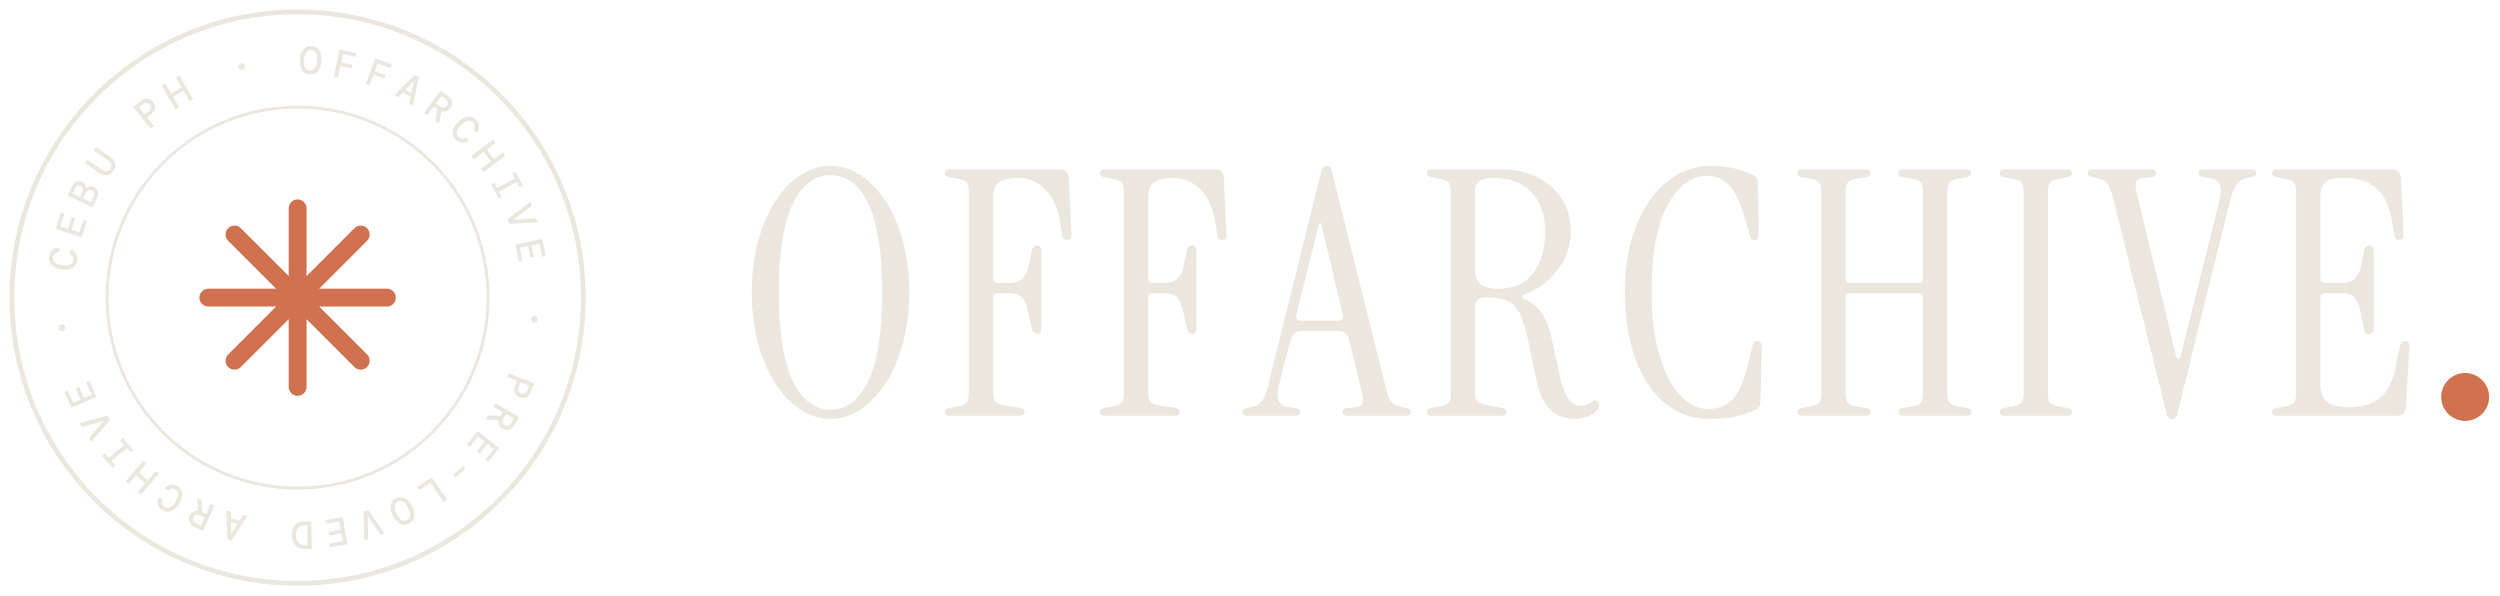
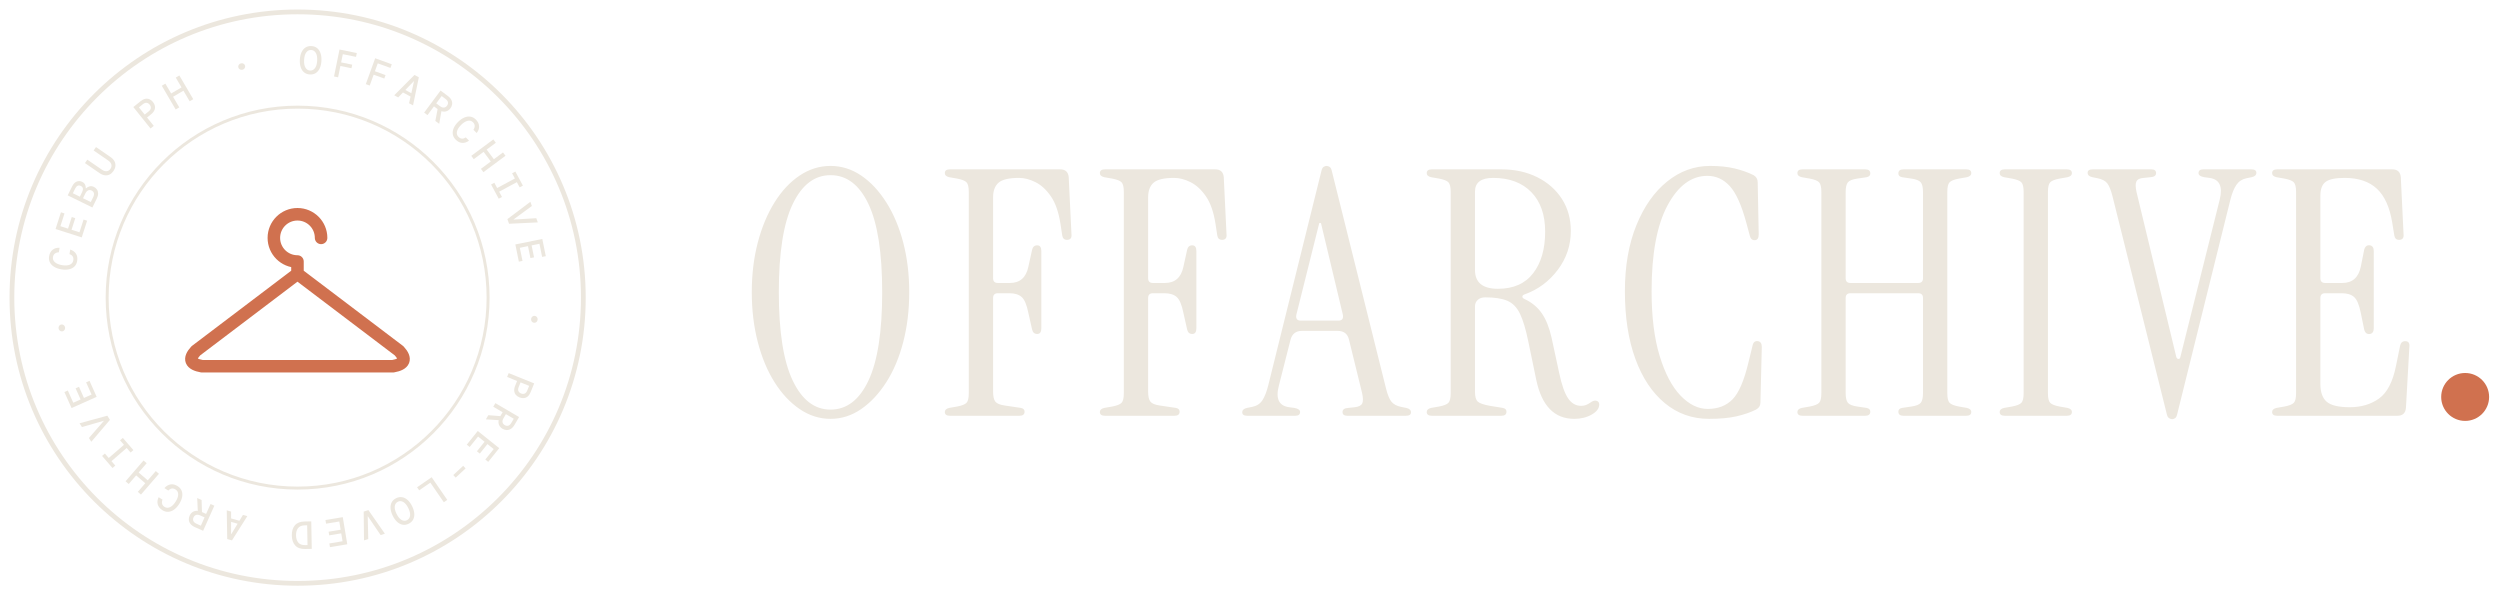
<svg xmlns="http://www.w3.org/2000/svg" viewBox="0 0 840 200" width="840" height="200">
  <g fill="#ECE7DE">
    <circle cx="100" cy="100" r="96" fill="none" stroke="#ECE7DE" stroke-width="1.6" />
    <circle cx="100" cy="100" r="64" fill="none" stroke="#ECE7DE" stroke-width="1" />
    <path transform="translate(104.38 20.12) rotate(3.14)" d="M0.00 4.91L0.00 4.91Q-1.12 4.91-1.94 4.33Q-2.76 3.75-3.19 2.68Q-3.63 1.61-3.63 0.13L-3.63 0.13Q-3.63-1.35-3.19-2.42Q-2.76-3.48-1.94-4.07Q-1.12-4.65 0.00-4.65L0.00-4.65Q1.14-4.65 1.95-4.07Q2.76-3.48 3.19-2.42Q3.63-1.35 3.63 0.13L3.63 0.13Q3.63 1.61 3.19 2.68Q2.76 3.75 1.95 4.33Q1.14 4.91 0.00 4.91ZM0.00 3.59L0.00 3.59Q0.99 3.59 1.60 2.70Q2.20 1.81 2.20 0.13L2.20 0.13Q2.20-1.54 1.60-2.44Q0.99-3.33 0.00-3.33L0.00-3.33Q-1.00-3.33-1.60-2.44Q-2.20-1.54-2.20 0.13L-2.20 0.13Q-2.20 1.81-1.60 2.70Q-1.00 3.59 0.00 3.59Z" />
    <path transform="translate(115.97 21.61) rotate(11.51)" d="M-1.45 4.75L-2.85 4.75L-2.85-4.49L3.08-4.49L3.08-3.18L-1.45-3.18L-1.45-0.36L2.35-0.36L2.35 0.87L-1.45 0.87L-1.45 4.75Z" />
    <path transform="translate(127.21 24.77) rotate(19.88)" d="M-1.45 4.75L-2.85 4.75L-2.85-4.49L3.08-4.49L3.08-3.18L-1.45-3.18L-1.45-0.36L2.35-0.36L2.35 0.87L-1.45 0.87L-1.45 4.75Z" />
    <path transform="translate(137.87 29.53) rotate(28.26)" d="M-2.07 4.75L-3.59 4.75L-0.83-4.49L0.83-4.49L3.59 4.75L2.07 4.75L1.45 2.53L-1.45 2.53L-2.07 4.75ZM0.04-2.51L-0.04-2.51L-1.14 1.41L1.14 1.41L0.04-2.51Z" />
    <path transform="translate(147.73 35.8) rotate(36.63)" d="M-1.57 4.75L-2.97 4.75L-2.97-4.49L0.05-4.49Q1.14-4.49 1.84-4.12Q2.55-3.75 2.90-3.12Q3.25-2.49 3.25-1.70L3.25-1.70Q3.25-0.81 2.79-0.11Q2.34 0.58 1.40 0.90L1.40 0.90L3.34 4.75L1.72 4.75L-0.05 1.10L-1.57 1.10L-1.57 4.75ZM-1.57-3.23L-1.57-0.17L-0.03-0.17Q0.92-0.17 1.37-0.59Q1.81-1.02 1.81-1.70L1.81-1.70Q1.81-2.40 1.37-2.82Q0.94-3.23-0.04-3.23L-0.04-3.23L-1.57-3.23Z" />
    <path transform="translate(156.57 43.43) rotate(45)" d="M0.03 4.91L0.03 4.91Q-1.14 4.91-1.95 4.32Q-2.76 3.72-3.19 2.65Q-3.62 1.57-3.62 0.15L-3.62 0.15Q-3.62-1.29-3.19-2.37Q-2.76-3.45-1.94-4.05Q-1.12-4.65 0.03-4.65L0.03-4.65Q1.52-4.65 2.40-3.83Q3.29-3.02 3.43-1.64L3.43-1.64L1.89-1.64Q1.77-2.36 1.30-2.84Q0.83-3.33 0.01-3.33L0.01-3.33Q-1.03-3.33-1.61-2.40Q-2.19-1.48-2.19 0.15L-2.19 0.15Q-2.19 1.76-1.61 2.67Q-1.03 3.59 0.01 3.59L0.01 3.59Q0.86 3.59 1.31 3.15Q1.76 2.71 1.89 1.98L1.89 1.98L3.43 1.98Q3.22 3.34 2.36 4.13Q1.50 4.91 0.03 4.91Z" />
    <path transform="translate(164.2 52.27) rotate(53.37)" d="M-2.02 4.75L-3.42 4.75L-3.42-4.49L-2.02-4.49L-2.02-0.66L2.02-0.66L2.02-4.49L3.42-4.49L3.42 4.75L2.02 4.75L2.02 0.62L-2.02 0.62L-2.02 4.75Z" />
    <path transform="translate(170.47 62.13) rotate(61.74)" d="M2.71 4.75L-2.71 4.75L-2.71 3.51L-0.70 3.51L-0.70-3.25L-2.68-3.25L-2.68-4.49L2.68-4.49L2.68-3.25L0.70-3.25L0.70 3.51L2.71 3.51L2.71 4.75Z" />
    <path transform="translate(175.23 72.79) rotate(70.12)" d="M0.83 4.75L-0.83 4.75L-3.68-4.49L-2.18-4.49L0.00 2.90L2.18-4.49L3.68-4.49L0.83 4.75Z" />
    <path transform="translate(178.39 84.03) rotate(78.49)" d="M3.00 4.75L-2.90 4.75L-2.90-4.49L3.00-4.49L3.00-3.23L-1.50-3.23L-1.50-0.54L2.60-0.54L2.60 0.70L-1.50 0.70L-1.50 3.50L3.00 3.50L3.00 4.75Z" />
    <path transform="translate(179.67 107.3) rotate(95.23)" d="M0.00 1.23L0.00 1.23Q-0.49 1.23-0.83 0.90Q-1.17 0.58-1.17 0.12L-1.17 0.12Q-1.17-0.34-0.83-0.66Q-0.49-0.98 0.00-0.98L0.00-0.98Q0.50-0.98 0.84-0.66Q1.17-0.34 1.17 0.12L1.17 0.12Q1.17 0.58 0.84 0.90Q0.50 1.23 0.00 1.23Z" />
    <path transform="translate(174.19 129.94) rotate(111.98)" d="M-1.62 4.75L-3.02 4.75L-3.02-4.49L0.11-4.49Q1.16-4.49 1.85-4.13Q2.53-3.76 2.86-3.13Q3.19-2.49 3.19-1.68L3.19-1.68Q3.19-0.86 2.86-0.22Q2.53 0.41 1.85 0.77Q1.16 1.14 0.11 1.14L0.11 1.14L-1.62 1.14L-1.62 4.75ZM-1.62-3.23L-1.62-0.12L0.04-0.12Q0.94-0.12 1.35-0.54Q1.77-0.96 1.77-1.68L1.77-1.68Q1.77-2.38 1.35-2.81Q0.94-3.23 0.04-3.23L0.04-3.23L-1.62-3.23Z" />
    <path transform="translate(169.04 140.42) rotate(120.35)" d="M-1.57 4.75L-2.97 4.75L-2.97-4.49L0.05-4.49Q1.14-4.49 1.84-4.12Q2.55-3.75 2.90-3.12Q3.25-2.49 3.25-1.70L3.25-1.70Q3.25-0.81 2.79-0.11Q2.34 0.58 1.40 0.90L1.40 0.90L3.34 4.75L1.72 4.75L-0.05 1.10L-1.57 1.10L-1.57 4.75ZM-1.57-3.23L-1.57-0.17L-0.03-0.17Q0.92-0.17 1.37-0.59Q1.81-1.02 1.81-1.70L1.81-1.70Q1.81-2.40 1.37-2.82Q0.94-3.23-0.04-3.23L-0.04-3.23L-1.57-3.23Z" />
    <path transform="translate(162.42 150.04) rotate(128.72)" d="M3.00 4.75L-2.90 4.75L-2.90-4.49L3.00-4.49L3.00-3.23L-1.50-3.23L-1.50-0.54L2.60-0.54L2.60 0.70L-1.50 0.70L-1.50 3.50L3.00 3.50L3.00 4.75Z" />
    <path transform="translate(154.46 158.6) rotate(137.09)" d="M2.27 0.73L-2.27 0.73L-2.27-0.46L2.27-0.46L2.27 0.73Z" />
    <path transform="translate(145.35 165.9) rotate(145.47)" d="M3.06 4.75L-2.89 4.75L-2.89-4.49L-1.49-4.49L-1.49 3.50L3.06 3.50L3.06 4.75Z" />
    <path transform="translate(135.27 171.8) rotate(153.84)" d="M0.00 4.91L0.00 4.91Q-1.12 4.91-1.94 4.33Q-2.76 3.75-3.19 2.68Q-3.63 1.61-3.63 0.13L-3.63 0.13Q-3.63-1.35-3.19-2.42Q-2.76-3.48-1.94-4.07Q-1.12-4.65 0.00-4.65L0.00-4.65Q1.14-4.65 1.95-4.07Q2.76-3.48 3.19-2.42Q3.63-1.35 3.63 0.13L3.63 0.13Q3.63 1.61 3.19 2.68Q2.76 3.75 1.95 4.33Q1.14 4.91 0.00 4.91ZM0.00 3.59L0.00 3.59Q0.99 3.59 1.60 2.70Q2.20 1.81 2.20 0.13L2.20 0.13Q2.20-1.54 1.60-2.44Q0.99-3.33 0.00-3.33L0.00-3.33Q-1.00-3.33-1.60-2.44Q-2.20-1.54-2.20 0.13L-2.20 0.13Q-2.20 1.81-1.60 2.70Q-1.00 3.59 0.00 3.59Z" />
    <path transform="translate(124.44 176.17) rotate(162.21)" d="M0.83 4.75L-0.83 4.75L-3.68-4.49L-2.18-4.49L0.00 2.90L2.18-4.49L3.68-4.49L0.83 4.75Z" />
    <path transform="translate(113.09 178.92) rotate(170.58)" d="M3.00 4.75L-2.90 4.75L-2.90-4.49L3.00-4.49L3.00-3.23L-1.50-3.23L-1.50-0.54L2.60-0.54L2.60 0.70L-1.50 0.70L-1.50 3.50L3.00 3.50L3.00 4.75Z" />
    <path transform="translate(101.46 179.99) rotate(178.95)" d="M-0.99 4.75L-3.21 4.75L-3.21-4.49L-0.99-4.49Q1.24-4.49 2.32-3.25Q3.41-2.02 3.41 0.13L3.41 0.13Q3.41 2.28 2.32 3.52Q1.24 4.75-0.99 4.75L-0.99 4.75ZM-1.81-3.19L-1.81 3.46L-1.04 3.46Q0.57 3.46 1.28 2.55Q1.99 1.65 1.99 0.13L1.99 0.13Q1.99-1.39 1.28-2.29Q0.57-3.19-1.04-3.19L-1.04-3.19L-1.81-3.19Z" />
    <path transform="translate(78.36 177.02) rotate(195.7)" d="M-2.07 4.75L-3.59 4.75L-0.83-4.49L0.83-4.49L3.59 4.75L2.07 4.75L1.45 2.53L-1.45 2.53L-2.07 4.75ZM0.04-2.51L-0.04-2.51L-1.14 1.41L1.14 1.41L0.04-2.51Z" />
    <path transform="translate(67.37 173.04) rotate(204.07)" d="M-1.57 4.75L-2.97 4.75L-2.97-4.49L0.05-4.49Q1.14-4.49 1.84-4.12Q2.55-3.75 2.90-3.12Q3.25-2.49 3.25-1.70L3.25-1.70Q3.25-0.81 2.79-0.11Q2.34 0.58 1.40 0.90L1.40 0.90L3.34 4.75L1.72 4.75L-0.05 1.10L-1.57 1.10L-1.57 4.75ZM-1.57-3.23L-1.57-0.17L-0.03-0.17Q0.92-0.17 1.37-0.59Q1.81-1.02 1.81-1.70L1.81-1.70Q1.81-2.40 1.37-2.82Q0.94-3.23-0.04-3.23L-0.04-3.23L-1.57-3.23Z" />
    <path transform="translate(57.08 167.51) rotate(212.44)" d="M0.03 4.91L0.03 4.91Q-1.14 4.91-1.95 4.32Q-2.76 3.72-3.19 2.65Q-3.62 1.57-3.62 0.15L-3.62 0.15Q-3.62-1.29-3.19-2.37Q-2.76-3.45-1.94-4.05Q-1.12-4.65 0.03-4.65L0.03-4.65Q1.52-4.65 2.40-3.83Q3.29-3.02 3.43-1.64L3.43-1.64L1.89-1.64Q1.77-2.36 1.30-2.84Q0.83-3.33 0.01-3.33L0.01-3.33Q-1.03-3.33-1.61-2.40Q-2.19-1.48-2.19 0.15L-2.19 0.15Q-2.19 1.76-1.61 2.67Q-1.03 3.59 0.01 3.59L0.01 3.59Q0.86 3.59 1.31 3.15Q1.76 2.71 1.89 1.98L1.89 1.98L3.43 1.98Q3.22 3.34 2.36 4.13Q1.50 4.91 0.03 4.91Z" />
    <path transform="translate(47.71 160.55) rotate(220.81)" d="M-2.02 4.75L-3.42 4.75L-3.42-4.49L-2.02-4.49L-2.02-0.66L2.02-0.66L2.02-4.49L3.42-4.49L3.42 4.75L2.02 4.75L2.02 0.62L-2.02 0.62L-2.02 4.75Z" />
    <path transform="translate(39.45 152.29) rotate(229.19)" d="M2.71 4.75L-2.71 4.75L-2.71 3.51L-0.70 3.51L-0.70-3.25L-2.68-3.25L-2.68-4.49L2.68-4.49L2.68-3.25L0.70-3.25L0.70 3.51L2.71 3.51L2.71 4.75Z" />
    <path transform="translate(32.49 142.92) rotate(237.56)" d="M0.83 4.75L-0.83 4.75L-3.68-4.49L-2.18-4.49L0.00 2.90L2.18-4.49L3.68-4.49L0.83 4.75Z" />
    <path transform="translate(26.96 132.63) rotate(245.93)" d="M3.00 4.75L-2.90 4.75L-2.90-4.49L3.00-4.49L3.00-3.23L-1.50-3.23L-1.50-0.54L2.60-0.54L2.60 0.70L-1.50 0.70L-1.50 3.50L3.00 3.50L3.00 4.75Z" />
    <path transform="translate(20.65 110.2) rotate(262.67)" d="M0.00 1.23L0.00 1.23Q-0.49 1.23-0.83 0.90Q-1.17 0.58-1.17 0.12L-1.17 0.12Q-1.17-0.34-0.83-0.66Q-0.49-0.98 0.00-0.98L0.00-0.98Q0.50-0.98 0.84-0.66Q1.17-0.34 1.17 0.12L1.17 0.12Q1.17 0.58 0.84 0.90Q0.50 1.23 0.00 1.23Z" />
    <path transform="translate(21.08 86.91) rotate(279.42)" d="M0.03 4.91L0.03 4.91Q-1.14 4.91-1.95 4.32Q-2.76 3.72-3.19 2.65Q-3.62 1.57-3.62 0.15L-3.62 0.15Q-3.62-1.29-3.19-2.37Q-2.76-3.45-1.94-4.05Q-1.12-4.65 0.03-4.65L0.03-4.65Q1.52-4.65 2.40-3.83Q3.29-3.02 3.43-1.64L3.43-1.64L1.89-1.64Q1.77-2.36 1.30-2.84Q0.83-3.33 0.01-3.33L0.01-3.33Q-1.03-3.33-1.61-2.40Q-2.19-1.48-2.19 0.15L-2.19 0.15Q-2.19 1.76-1.61 2.67Q-1.03 3.59 0.01 3.59L0.01 3.59Q0.86 3.59 1.31 3.15Q1.76 2.71 1.89 1.98L1.89 1.98L3.43 1.98Q3.22 3.34 2.36 4.13Q1.50 4.91 0.03 4.91Z" />
    <path transform="translate(23.83 75.56) rotate(287.79)" d="M3.00 4.75L-2.90 4.75L-2.90-4.49L3.00-4.49L3.00-3.23L-1.50-3.23L-1.50-0.54L2.60-0.54L2.60 0.70L-1.50 0.70L-1.50 3.50L3.00 3.50L3.00 4.75Z" />
    <path transform="translate(28.2 64.73) rotate(296.16)" d="M0.18 4.75L-3.22 4.75L-3.22-4.49L0.08-4.49Q1.52-4.49 2.26-3.83Q3.00-3.17 3.00-2.13L3.00-2.13Q3.00-1.32 2.57-0.82Q2.15-0.32 1.60-0.09L1.60-0.09L1.60 0Q2.26 0.24 2.73 0.77Q3.21 1.31 3.21 2.18L3.21 2.18Q3.21 2.89 2.86 3.48Q2.51 4.07 1.83 4.41Q1.16 4.75 0.18 4.75L0.18 4.75ZM-1.82-3.25L-1.82-0.63L-0.09-0.63Q0.71-0.63 1.14-0.96Q1.56-1.28 1.56-1.94L1.56-1.94Q1.56-3.25-0.12-3.25L-0.12-3.25L-1.82-3.25ZM-1.82 0.55L-1.82 3.46L0.00 3.46Q0.86 3.46 1.32 3.09Q1.78 2.72 1.78 2.01L1.78 2.01Q1.78 1.31 1.29 0.93Q0.81 0.55-0.03 0.55L-0.03 0.55L-1.82 0.55Z" />
    <path transform="translate(34.1 54.65) rotate(304.53)" d="M-0.03 4.91L-0.03 4.91Q-0.96 4.91-1.70 4.53Q-2.43 4.14-2.85 3.36Q-3.27 2.57-3.27 1.37L-3.27 1.37L-3.27-4.49L-1.87-4.49L-1.87 1.45Q-1.87 2.51-1.37 3.08Q-0.87 3.66 0.00 3.66L0.00 3.66Q0.87 3.66 1.37 3.08Q1.87 2.51 1.87 1.45L1.87 1.45L1.87-4.49L3.27-4.49L3.27 1.37Q3.27 2.57 2.84 3.36Q2.40 4.14 1.66 4.53Q0.91 4.91-0.03 4.91Z" />
    <path transform="translate(49.96 37.58) rotate(321.28)" d="M-1.62 4.75L-3.02 4.75L-3.02-4.49L0.11-4.49Q1.16-4.49 1.85-4.13Q2.53-3.76 2.86-3.13Q3.19-2.49 3.19-1.68L3.19-1.68Q3.19-0.86 2.86-0.22Q2.53 0.41 1.85 0.77Q1.16 1.14 0.11 1.14L0.11 1.14L-1.62 1.14L-1.62 4.75ZM-1.62-3.23L-1.62-0.12L0.04-0.12Q0.94-0.12 1.35-0.54Q1.77-0.96 1.77-1.68L1.77-1.68Q1.77-2.38 1.35-2.81Q0.94-3.23 0.04-3.23L0.04-3.23L-1.62-3.23Z" />
    <path transform="translate(59.58 30.96) rotate(329.65)" d="M-2.02 4.75L-3.42 4.75L-3.42-4.49L-2.02-4.49L-2.02-0.66L2.02-0.66L2.02-4.49L3.42-4.49L3.42 4.75L2.02 4.75L2.02 0.62L-2.02 0.62L-2.02 4.75Z" />
    <path transform="translate(81.18 22.24) rotate(346.4)" d="M0.00 1.23L0.00 1.23Q-0.49 1.23-0.83 0.90Q-1.17 0.58-1.17 0.12L-1.17 0.12Q-1.17-0.34-0.83-0.66Q-0.49-0.98 0.00-0.98L0.00-0.98Q0.50-0.98 0.84-0.66Q1.17-0.34 1.17 0.12L1.17 0.12Q1.17 0.58 0.84 0.90Q0.50 1.23 0.00 1.23Z" />
  </g>
-   <path d="M70 100L130 100M78.79 78.79L121.21 121.21M100 70L100 130M121.21 78.79L78.79 121.21" stroke="#D0714F" stroke-width="6" stroke-linecap="round" />
+   <path transform="translate(58.55 56.47) scale(3.45)" d="M12 10.3V9.1a2.3 2.3 0 1 1 2.3-2.3M12 10.3 2.1 17.8Q1 19 2.7 19.3H21.3Q23 19 21.9 17.8Z" fill="none" stroke="#D0714F" stroke-width="1.22" stroke-linecap="round" stroke-linejoin="round" />
  <g transform="translate(248 47.7) scale(1.15)">
    <path fill="#ECE7DE" d="M27 80.90L27 80.90Q22.20 80.90 18 78.05Q13.80 75.20 10.65 70.20Q7.50 65.20 5.75 58.45Q4 51.70 4 43.90L4 43.90Q4 36.10 5.75 29.40Q7.50 22.70 10.65 17.65Q13.80 12.60 18 9.80Q22.20 7 27 7L27 7Q31.80 7 35.95 9.80Q40.10 12.60 43.30 17.65Q46.50 22.70 48.25 29.40Q50 36.10 50 43.90L50 43.90Q50 51.70 48.25 58.45Q46.50 65.20 43.30 70.20Q40.10 75.20 35.95 78.05Q31.80 80.90 27 80.90ZM27 78.20L27 78.20Q34.10 78.20 38.10 69.70Q42.10 61.20 42.10 43.90L42.10 43.90Q42.10 26.60 38.10 18.15Q34.10 9.70 27 9.70L27 9.70Q20 9.70 15.95 18.15Q11.90 26.60 11.90 43.90L11.90 43.90Q11.90 61.20 15.95 69.70Q20 78.20 27 78.20ZM82.20 80L61.90 80Q60.40 80 60.40 78.90L60.40 78.90Q60.40 78 61.70 77.70L61.70 77.70L64 77.30Q66.10 76.90 66.75 76.20Q67.40 75.50 67.40 73.40L67.40 73.40L67.40 14.60Q67.40 12.50 66.75 11.80Q66.10 11.10 64 10.70L64 10.70L61.70 10.30Q60.40 10 60.40 9.10L60.40 9.10Q60.40 8 61.90 8L61.90 8L94.10 8Q96.40 8 96.60 10.30L96.60 10.30L97.40 26.90Q97.60 28.60 96.10 28.60L96.10 28.60Q94.90 28.60 94.70 27.30L94.70 27.30L94.20 24Q93.40 18.80 91.40 15.90Q89.40 13 86.90 11.75Q84.40 10.50 82.10 10.50L82.10 10.50Q77.70 10.50 76.10 11.90Q74.50 13.30 74.50 16.20L74.50 16.20L74.50 39.80Q74.50 41.20 75.90 41.20L75.90 41.20L79.40 41.20Q83.80 41.20 84.80 36.50L84.80 36.50L85.90 31.50Q86.20 30.20 87.40 30.20L87.40 30.20Q88.60 30.20 88.60 31.90L88.60 31.90L88.60 54.40Q88.60 56.10 87.40 56.10L87.40 56.10Q86.20 56.10 85.90 54.80L85.90 54.80L84.80 49.90Q84.10 46.40 82.85 45.30Q81.60 44.20 79.30 44.20L79.30 44.20L75.90 44.20Q74.50 44.20 74.50 45.60L74.50 45.60L74.50 72.90Q74.50 75 75.15 75.85Q75.80 76.70 77.90 77L77.90 77L82.60 77.70Q83.70 77.90 83.70 78.80L83.70 78.80Q83.70 80 82.20 80L82.20 80ZM127.50 80L107.20 80Q105.70 80 105.70 78.90L105.70 78.90Q105.70 78 107 77.70L107 77.70L109.30 77.30Q111.40 76.90 112.05 76.20Q112.70 75.50 112.70 73.40L112.70 73.40L112.70 14.60Q112.70 12.50 112.05 11.80Q111.40 11.10 109.30 10.70L109.30 10.70L107 10.30Q105.70 10 105.70 9.10L105.70 9.10Q105.70 8 107.20 8L107.20 8L139.40 8Q141.70 8 141.90 10.30L141.90 10.30L142.70 26.90Q142.90 28.60 141.40 28.60L141.40 28.60Q140.20 28.60 140 27.30L140 27.30L139.50 24Q138.70 18.80 136.70 15.90Q134.70 13 132.20 11.75Q129.70 10.50 127.40 10.50L127.40 10.50Q123 10.50 121.40 11.90Q119.80 13.30 119.80 16.20L119.80 16.20L119.80 39.80Q119.80 41.20 121.20 41.20L121.20 41.20L124.70 41.20Q129.10 41.20 130.10 36.50L130.10 36.50L131.20 31.50Q131.50 30.20 132.70 30.20L132.70 30.20Q133.90 30.20 133.90 31.90L133.90 31.90L133.90 54.40Q133.90 56.10 132.70 56.10L132.70 56.10Q131.50 56.10 131.20 54.80L131.20 54.80L130.10 49.90Q129.40 46.40 128.15 45.30Q126.90 44.20 124.60 44.20L124.60 44.20L121.20 44.20Q119.80 44.20 119.80 45.60L119.80 45.60L119.80 72.90Q119.80 75 120.45 75.85Q121.10 76.70 123.20 77L123.20 77L127.90 77.70Q129 77.90 129 78.80L129 78.80Q129 80 127.50 80L127.50 80ZM162.80 80L148.80 80Q147.30 80 147.30 79L147.30 79Q147.30 78 148.70 77.70L148.70 77.70L150.20 77.40Q152.20 77 153.20 75.45Q154.20 73.90 154.90 71.10L154.90 71.10L170.40 8.60Q170.60 7.60 171.05 7.30Q171.50 7 171.90 7L171.90 7Q172.40 7 172.85 7.30Q173.30 7.60 173.50 8.60L173.50 8.60L189.30 72Q190 74.80 190.90 75.90Q191.80 77 193.70 77.40L193.70 77.40L195.20 77.70Q196.60 78 196.60 79L196.60 79Q196.60 80 195.10 80L195.10 80L178 80Q176.60 80 176.60 78.90L176.60 78.90Q176.60 77.80 178.30 77.70L178.30 77.70L180.20 77.50Q181.90 77.30 182.35 76.40Q182.80 75.50 182.30 73.30L182.30 73.30L178.50 57.80Q177.90 55.20 175.20 55.20L175.20 55.20L164.70 55.20Q162.10 55.20 161.40 57.80L161.40 57.80L158 71.20Q156.50 76.90 161 77.50L161 77.50L162.50 77.70Q164.20 78 164.20 78.90L164.20 78.90Q164.20 80 162.80 80L162.80 80ZM164.40 52.20L164.40 52.20L175.40 52.20Q177 52.20 176.70 50.50L176.70 50.50L170.30 23.70L169.80 23.70L163.10 50.50Q162.80 52.20 164.40 52.20ZM244.30 80.90L244.30 80.90Q235.60 80.90 233.20 69.50L233.20 69.50L230.90 58.40Q229.80 53 228.45 50.20Q227.10 47.40 224.75 46.40Q222.40 45.40 218.30 45.40L218.30 45.40Q216.90 45.40 216.10 46.15Q215.30 46.90 215.30 48L215.30 48L215.30 73Q215.30 75.10 216.10 75.85Q216.90 76.60 219.70 77.10L219.70 77.10L223.40 77.70Q224.50 77.90 224.50 78.80L224.50 78.80Q224.50 80 223 80L223 80L202.70 80Q201.20 80 201.20 78.90L201.20 78.90Q201.20 78 202.50 77.70L202.50 77.70L204.80 77.30Q206.90 76.90 207.55 76.20Q208.20 75.50 208.20 73.40L208.20 73.40L208.20 14.60Q208.20 12.50 207.55 11.80Q206.90 11.10 204.80 10.70L204.80 10.70L202.50 10.30Q201.20 10 201.20 9.10L201.20 9.10Q201.20 8 202.70 8L202.70 8L223 8Q228.90 8 233.50 10.30Q238.10 12.60 240.70 16.65Q243.30 20.70 243.30 26L243.30 26Q243.30 32.30 239.50 37.35Q235.70 42.40 229.90 44.50L229.90 44.50Q229.20 44.70 229.15 45.15Q229.10 45.60 229.80 45.90L229.80 45.90Q233 47.40 234.85 50.10Q236.70 52.80 237.70 57.30L237.70 57.30L239.90 67.50Q241 72.70 242.50 74.90Q244 77.10 246.30 77.10L246.30 77.10Q247.10 77.10 247.75 76.85Q248.40 76.60 249.40 75.90L249.40 75.90Q250.20 75.40 250.90 75.65Q251.60 75.90 251.60 76.70L251.60 76.70Q251.60 78.40 249.40 79.65Q247.20 80.90 244.30 80.90ZM222 42.90L222 42.90Q228.80 42.90 232.30 38.35Q235.80 33.80 235.80 26.20L235.80 26.20Q235.80 18.80 231.75 14.65Q227.70 10.50 220.60 10.50L220.60 10.50Q215.30 10.50 215.30 14.50L215.30 14.50L215.30 37.40Q215.30 42.90 222 42.90ZM283.70 80.90L283.70 80.90Q276.30 80.90 270.75 76.30Q265.20 71.70 262.15 63.35Q259.10 55 259.10 43.60L259.10 43.60Q259.10 32.60 262.45 24.35Q265.80 16.10 271.45 11.55Q277.10 7 284 7L284 7Q288.10 7 291.20 7.75Q294.30 8.50 296.70 9.70L296.70 9.70Q297.90 10.40 297.90 11.80L297.90 11.80L298.20 27Q298.20 28.70 297 28.70L297 28.70Q295.90 28.70 295.60 27.40L295.60 27.40L294.60 23.70Q292.50 15.90 289.75 12.90Q287 9.90 283.20 9.90L283.20 9.90Q276.20 9.90 271.55 18.55Q266.90 27.20 266.90 43.60L266.90 43.60Q266.90 54.80 269.25 62.50Q271.60 70.20 275.35 74.10Q279.10 78 283.30 78L283.30 78Q287.80 78 290.55 75.20Q293.30 72.40 295.20 64.40L295.20 64.40L296.40 59.50Q296.70 58 298 58.20L298 58.20Q299.10 58.40 299.10 59.90L299.10 59.90L298.70 76.10Q298.70 77.50 297.40 78.20L297.40 78.20Q295 79.40 291.75 80.15Q288.50 80.90 283.70 80.90ZM329.30 80L311 80Q309.50 80 309.50 78.90L309.50 78.90Q309.50 78 310.80 77.70L310.80 77.70L313.10 77.30Q315.20 76.90 315.85 76.20Q316.50 75.50 316.50 73.40L316.50 73.40L316.50 14.60Q316.50 12.50 315.85 11.80Q315.20 11.10 313.10 10.70L313.10 10.70L310.80 10.30Q309.50 10 309.50 9.10L309.50 9.10Q309.50 8 311 8L311 8L329.30 8Q330.80 8 330.80 9.20L330.80 9.20Q330.80 10.10 329.70 10.30L329.70 10.30L327 10.70Q324.90 11 324.25 11.80Q323.60 12.60 323.60 14.70L323.60 14.70L323.60 39.80Q323.60 41.20 325 41.20L325 41.20L344.80 41.20Q346.20 41.20 346.20 39.80L346.20 39.80L346.20 14.70Q346.20 12.60 345.55 11.80Q344.90 11 342.80 10.70L342.80 10.70L340.10 10.30Q339 10.10 339 9.20L339 9.20Q339 8 340.50 8L340.50 8L358.80 8Q360.30 8 360.30 9.10L360.30 9.10Q360.30 10 359 10.30L359 10.30L356.70 10.70Q354.60 11.10 353.95 11.80Q353.30 12.50 353.30 14.60L353.30 14.60L353.30 73.40Q353.30 75.50 353.95 76.20Q354.60 76.90 356.70 77.30L356.70 77.30L359 77.70Q360.30 78 360.30 78.90L360.30 78.90Q360.30 80 358.80 80L358.80 80L340.50 80Q339 80 339 78.80L339 78.80Q339 77.90 340.10 77.70L340.10 77.70L342.80 77.30Q344.90 77 345.55 76.20Q346.20 75.40 346.20 73.30L346.20 73.30L346.20 45.60Q346.20 44.20 344.80 44.20L344.80 44.20L325 44.20Q323.60 44.20 323.60 45.60L323.60 45.60L323.60 73.30Q323.60 75.40 324.25 76.20Q324.90 77 327 77.30L327 77.30L329.70 77.70Q330.80 77.90 330.80 78.80L330.80 78.80Q330.80 80 329.30 80L329.30 80ZM388.20 80L370.10 80Q368.60 80 368.60 78.90L368.60 78.90Q368.60 78 369.90 77.70L369.90 77.70L372.20 77.30Q374.30 76.90 374.95 76.20Q375.60 75.50 375.60 73.40L375.60 73.40L375.60 14.60Q375.60 12.50 374.95 11.80Q374.30 11.10 372.20 10.70L372.20 10.70L369.90 10.30Q368.60 10 368.60 9.10L368.60 9.10Q368.60 8 370.10 8L370.10 8L388.20 8Q389.70 8 389.70 9.10L389.70 9.10Q389.70 10 388.40 10.30L388.40 10.30L386.10 10.70Q384.00 11.10 383.35 11.80Q382.70 12.50 382.70 14.60L382.70 14.60L382.70 73.40Q382.70 75.50 383.35 76.20Q384.00 76.90 386.10 77.30L386.10 77.30L388.40 77.70Q389.70 78 389.70 78.90L389.70 78.90Q389.70 80 388.20 80L388.20 80ZM419 81L419 81Q418.60 81 418.10 80.70Q417.60 80.40 417.40 79.40L417.40 79.40L401.60 16Q400.90 13.20 400.05 12.10Q399.20 11 397.20 10.60L397.20 10.60L395.70 10.30Q394.30 10 394.30 9L394.30 9Q394.30 8 395.80 8L395.80 8L412.90 8Q414.30 8 414.30 9.10L414.30 9.10Q414.30 10.20 412.60 10.30L412.60 10.30L410.70 10.50Q409 10.60 408.55 11.55Q408.10 12.50 408.60 14.70L408.60 14.70L420.20 62.80Q420.40 63.40 420.85 63.40Q421.30 63.40 421.40 62.80L421.40 62.80L432.90 16.80Q434.30 11.10 429.90 10.50L429.90 10.50L428.40 10.30Q426.70 10 426.70 9.10L426.70 9.10Q426.70 8 428.10 8L428.10 8L442.10 8Q443.60 8 443.60 9L443.60 9Q443.60 10 442.20 10.30L442.20 10.30L440.70 10.60Q438.80 11 437.75 12.55Q436.70 14.10 436 16.90L436 16.90L420.50 79.40Q420.30 80.40 419.85 80.70Q419.40 81 419 81ZM484.80 80L449.70 80Q448.20 80 448.20 78.90L448.20 78.90Q448.20 78 449.50 77.70L449.50 77.70L451.80 77.30Q453.90 76.90 454.55 76.20Q455.20 75.50 455.20 73.40L455.20 73.40L455.20 14.60Q455.20 12.50 454.55 11.80Q453.90 11.10 451.80 10.70L451.80 10.70L449.50 10.30Q448.20 10 448.20 9.10L448.20 9.10Q448.20 8 449.70 8L449.70 8L483.30 8Q485.60 8 485.80 10.30L485.80 10.30L486.60 26.90Q486.80 28.60 485.30 28.60L485.30 28.60Q484.10 28.60 483.90 27.30L483.90 27.30L483.30 23.60Q482.20 16.80 478.80 13.65Q475.40 10.50 469.40 10.50L469.40 10.50Q465.40 10.50 463.85 11.65Q462.30 12.80 462.30 15.70L462.30 15.70L462.30 39.80Q462.30 41.20 463.70 41.20L463.70 41.20L468.70 41.20Q473.10 41.20 474.10 36.50L474.10 36.50L475.10 31.50Q475.50 30 476.80 30.20L476.80 30.20Q477.90 30.40 477.90 31.90L477.90 31.90L477.90 54.40Q477.90 55.90 476.80 56.10L476.80 56.10Q475.50 56.30 475.10 54.80L475.10 54.80L474.10 49.90Q473.40 46.40 472.15 45.30Q470.90 44.20 468.60 44.20L468.60 44.20L463.70 44.20Q462.30 44.20 462.30 45.60L462.30 45.60L462.30 70.70Q462.30 74.30 464.15 75.90Q466 77.50 470.90 77.50L470.90 77.50Q475.90 77.50 479.45 74.95Q483 72.40 484.40 65.40L484.40 65.40L485.60 59.50Q485.90 58.20 487.10 58.20L487.10 58.20Q488.50 58.20 488.30 59.90L488.30 59.90L487.30 77.70Q487.10 80 484.80 80L484.80 80Z" />
    <circle cx="504.6" cy="74.5" r="7" fill="#D0714F" />
  </g>
</svg>
